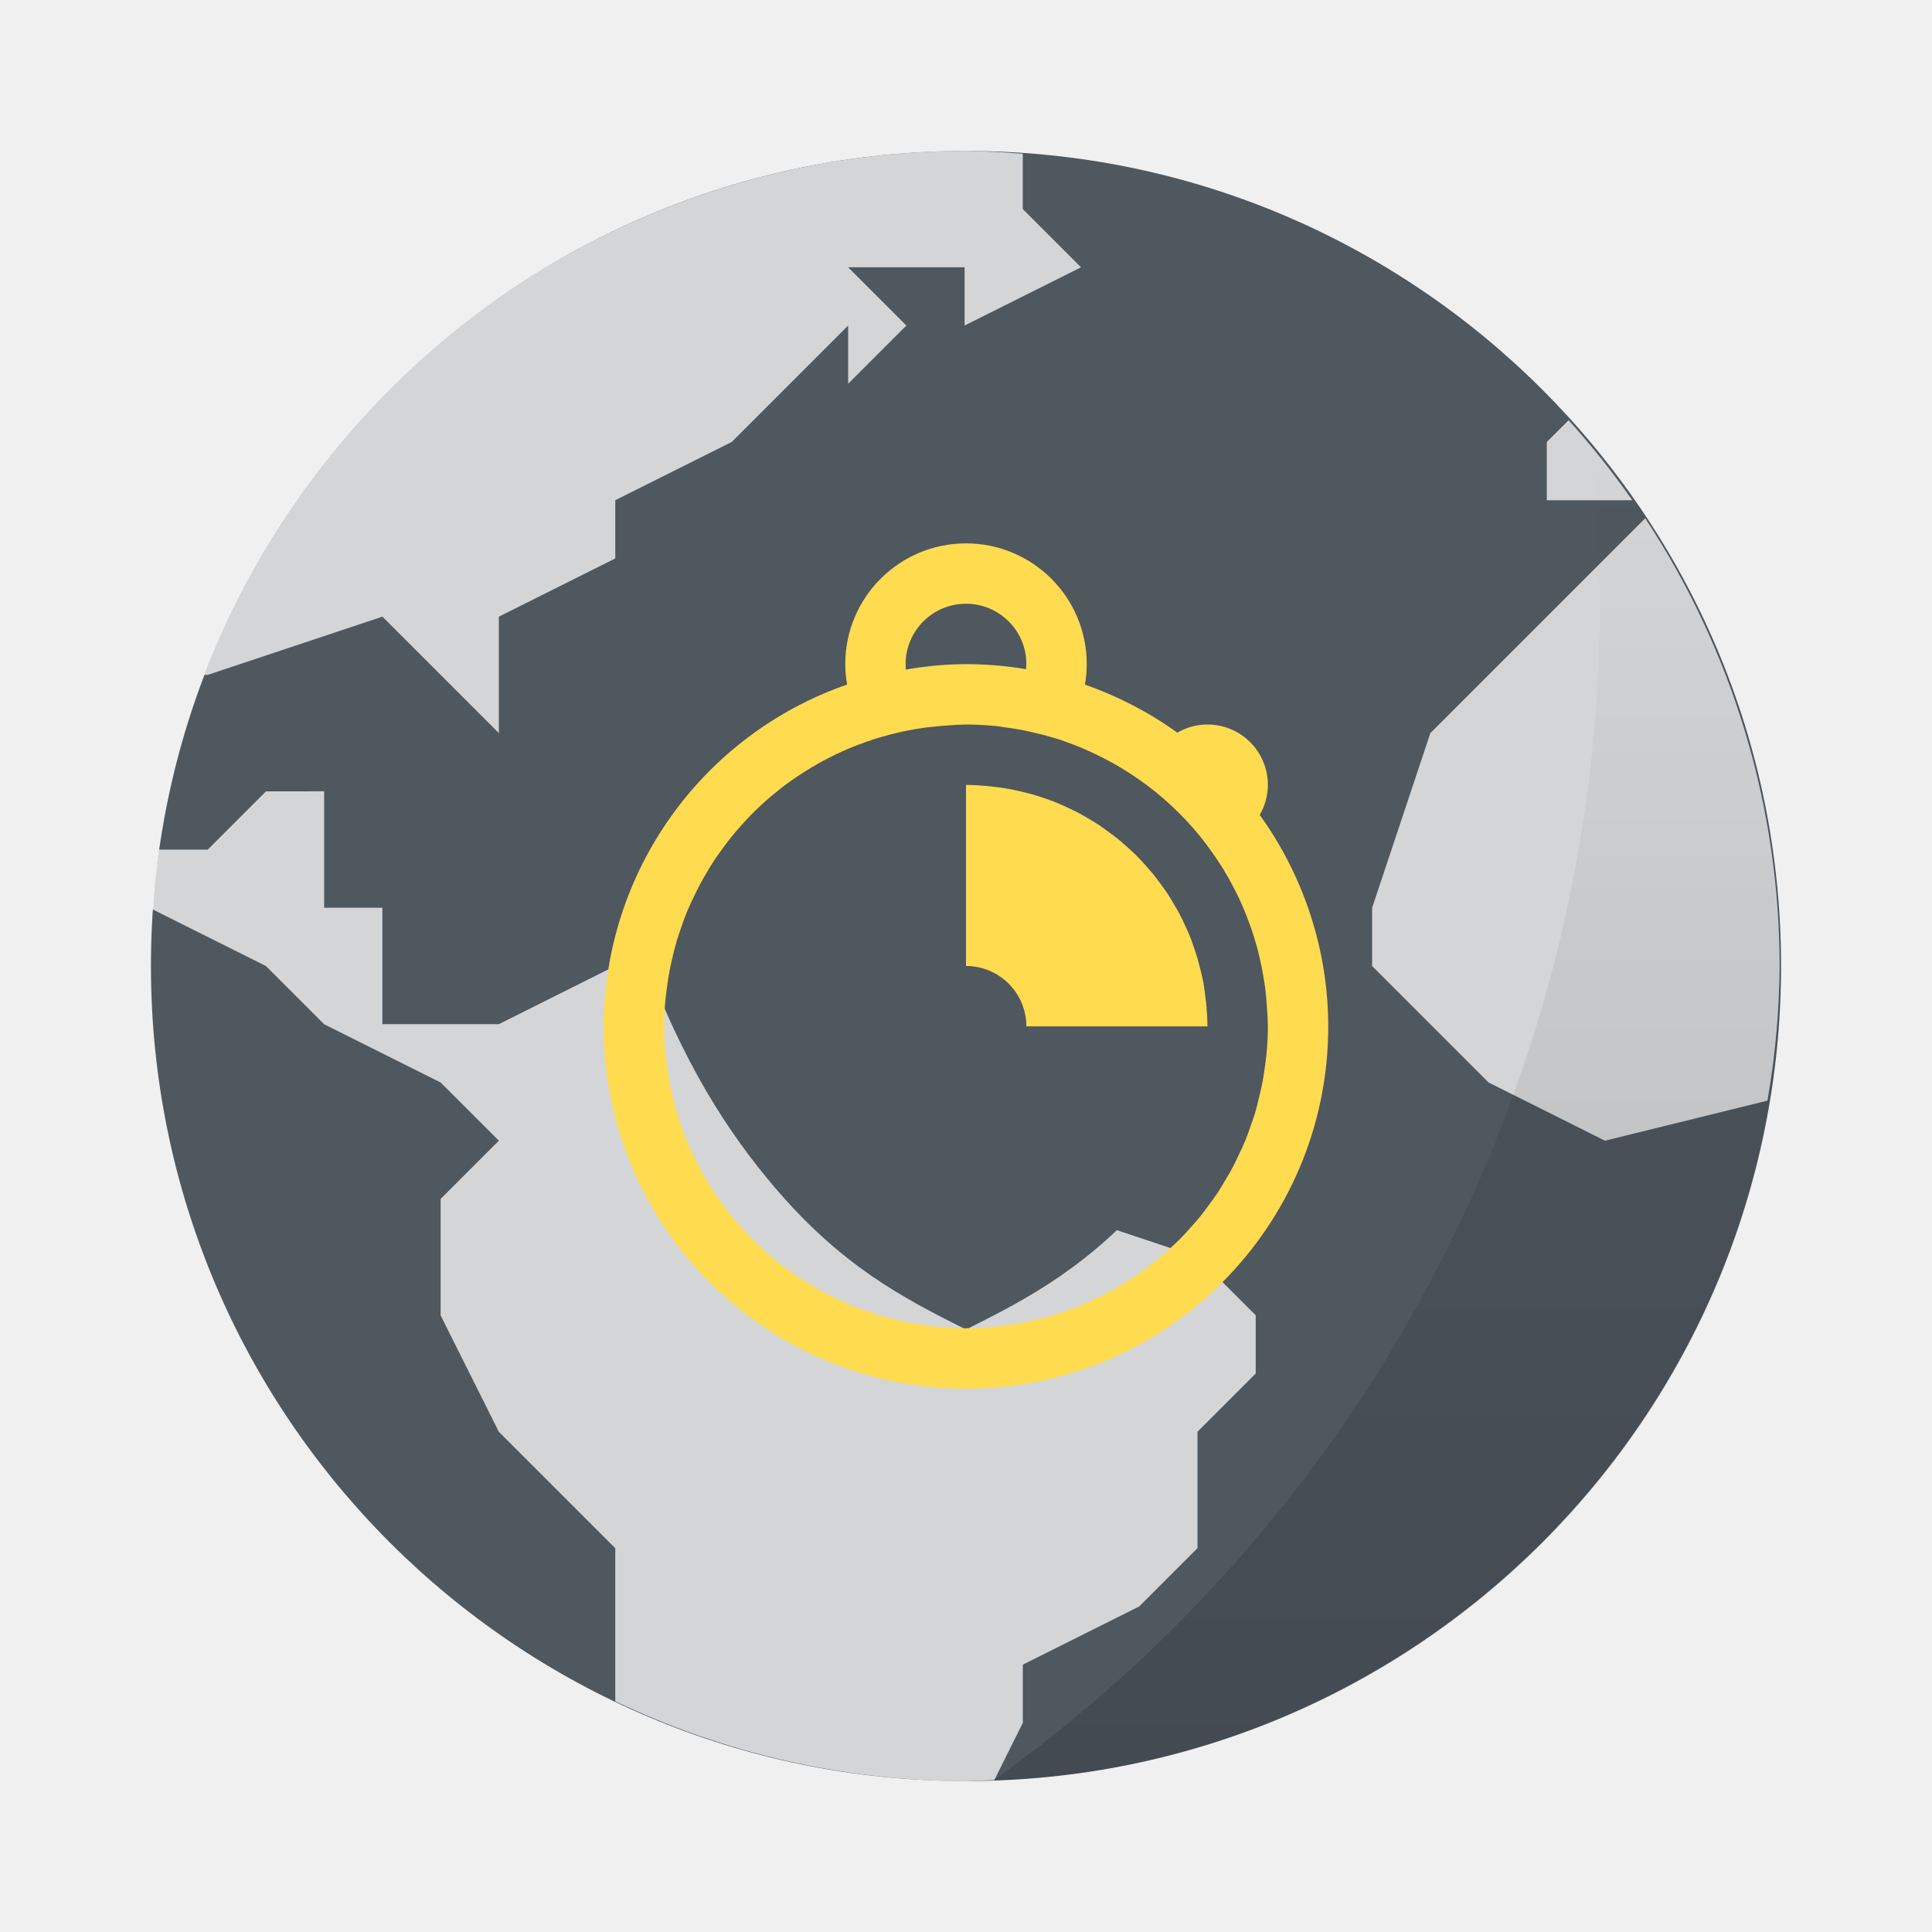
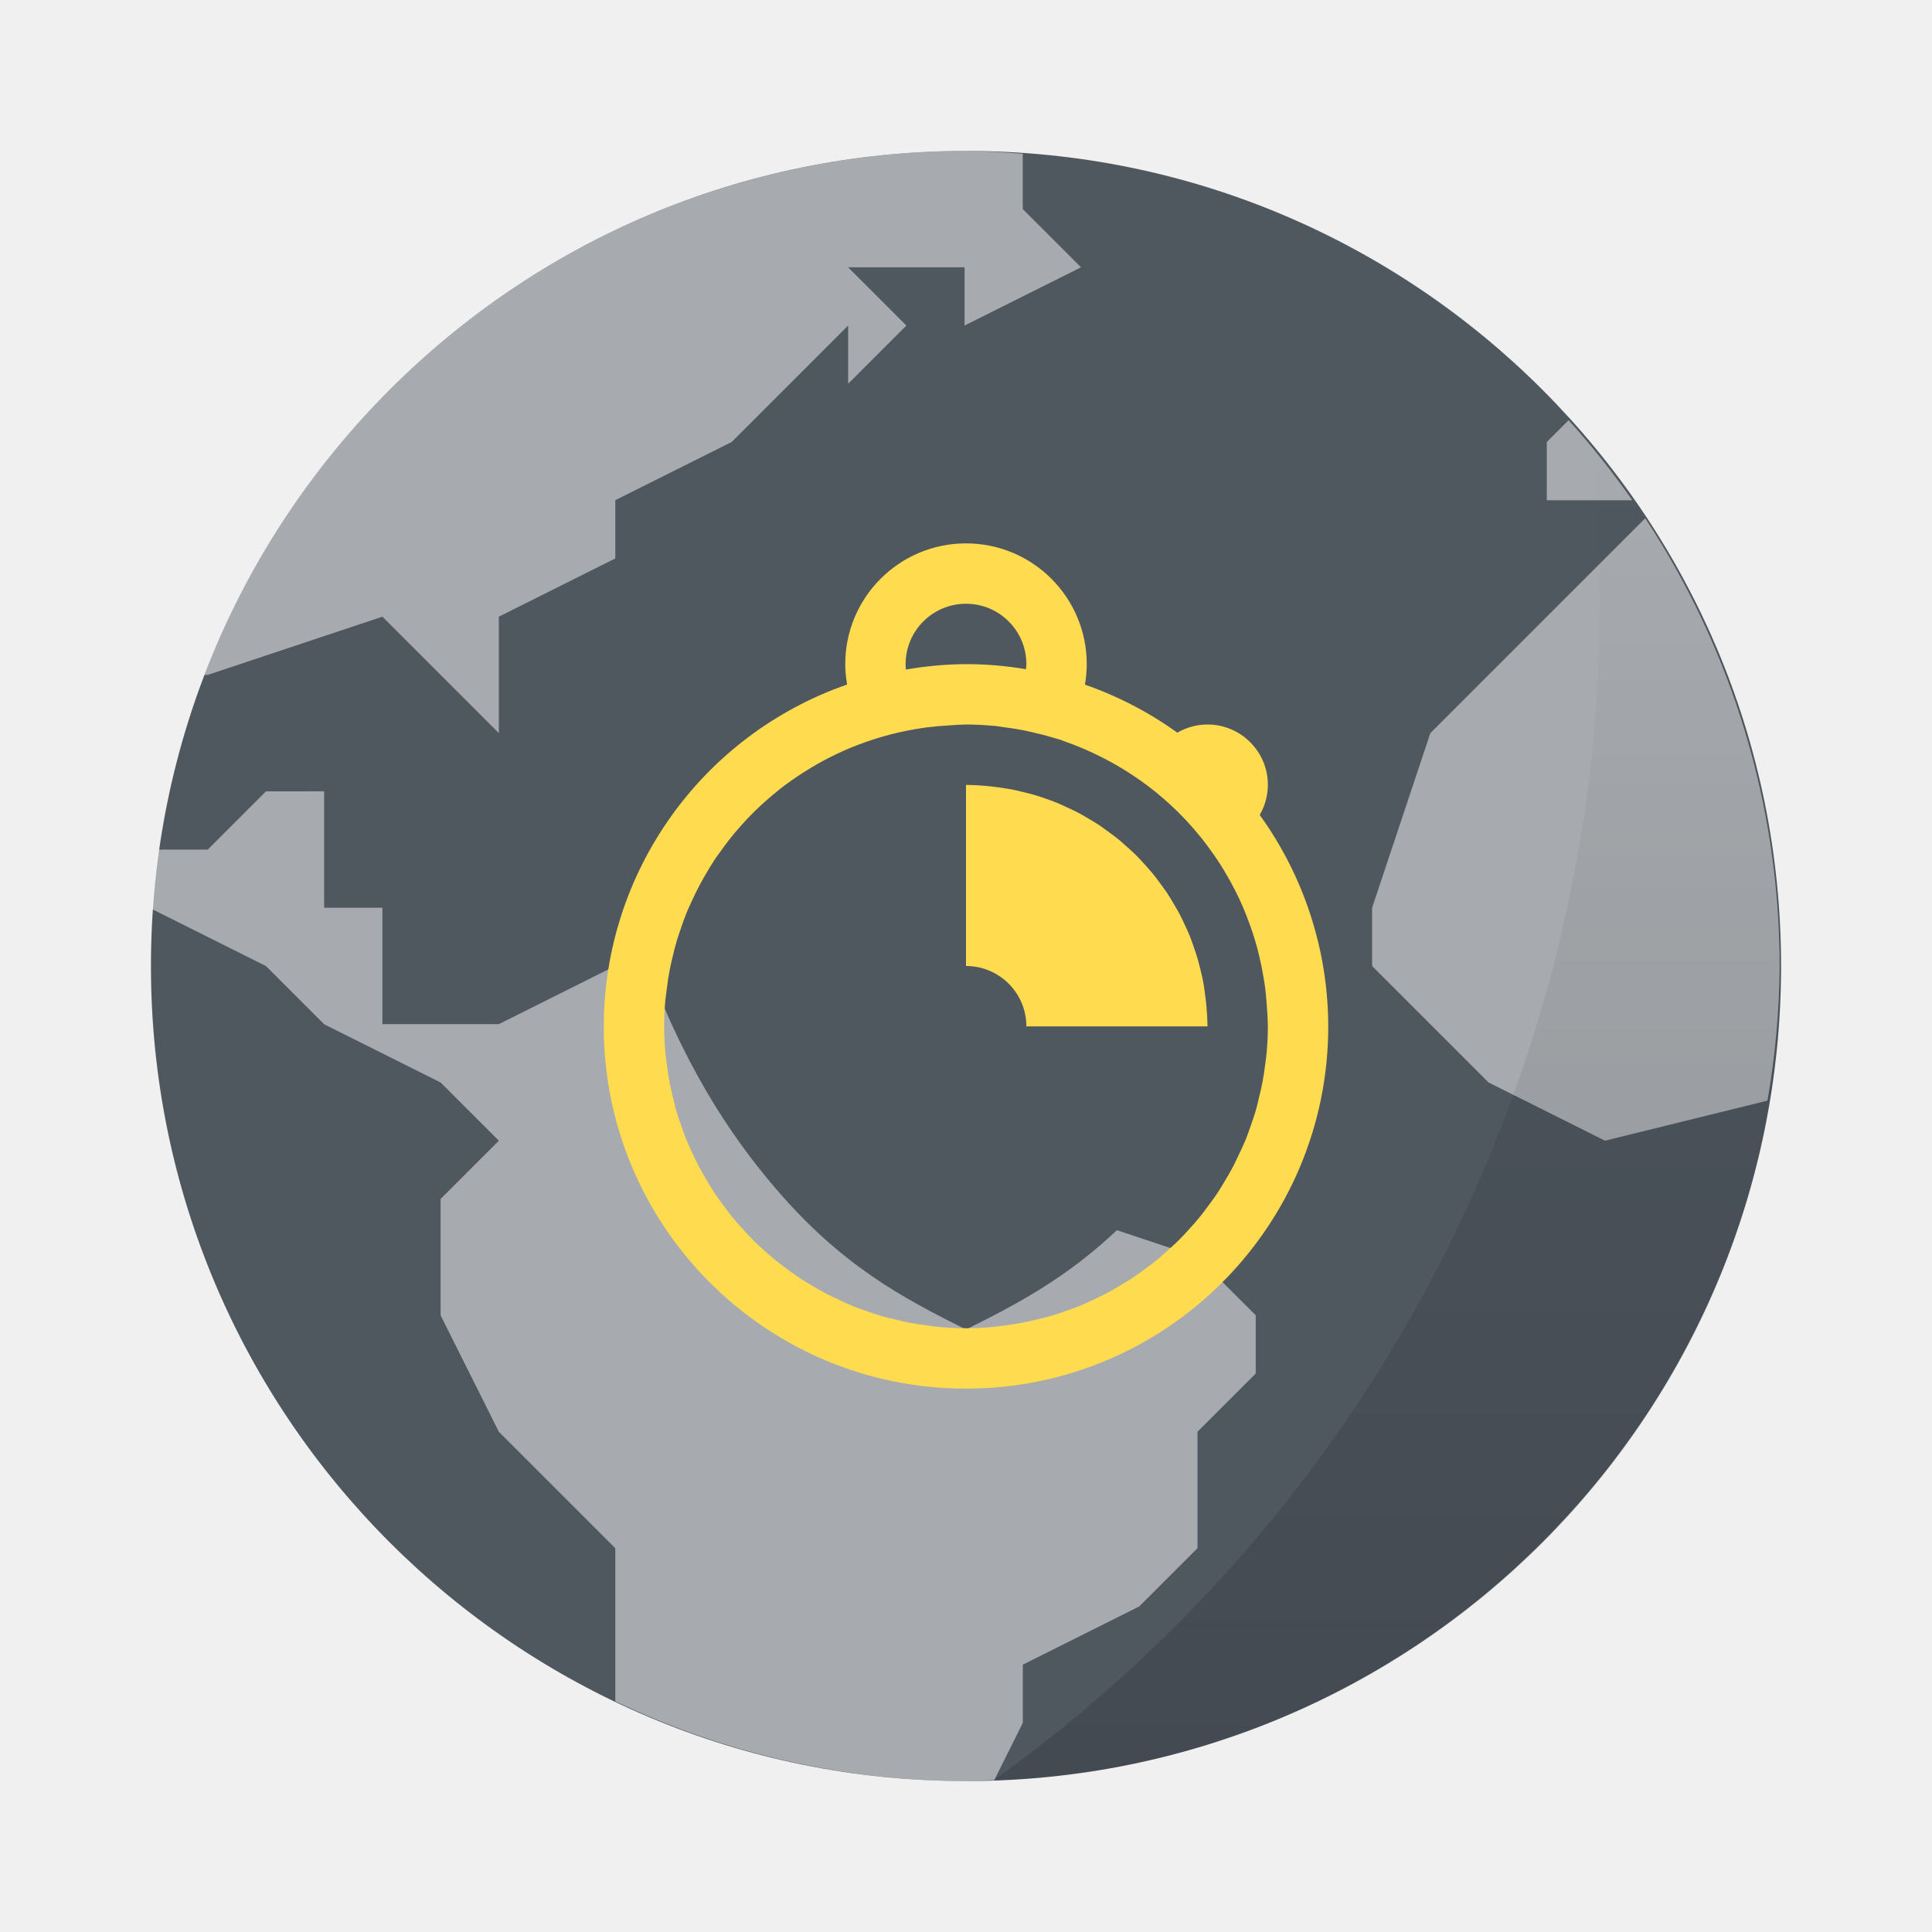
<svg xmlns="http://www.w3.org/2000/svg" width="64" height="64" version="1.1">
  <defs>
    <linearGradient id="a" x1="40" x2="40" y1="59" y2="15" gradientUnits="userSpaceOnUse">
      <stop offset="0" />
      <stop stop-opacity="0" offset="1" />
    </linearGradient>
  </defs>
  <rect x="5" y="5" width="54" height="54" rx="27" fill="#4f575f" />
-   <path d="m31.953 5a27 27 0 0 0-25.185 17.357h0.114l5.786-1.929 3.857 3.857v-3.857l3.857-1.929v-1.929l3.857-1.929 3.857-3.857v1.929l1.929-1.929-1.929-1.929h3.857v1.929l3.857-1.929-1.929-1.929v-1.832a27 27 0 0 0-1.929-0.096zm20.009 8.92-0.723 0.723v1.929h2.833a27 27 0 0 0-2.11-2.652zm2.538 3.248-7.118 7.118-1.929 5.786v1.929l3.857 3.857 3.857 1.929 5.383-1.327a27 27 0 0 0 0.403-4.459 27 27 0 0 0-4.453-14.833zm-45.69 9.047-1.929 1.929h-1.616c-0.096 0.656-0.17 1.313-0.218 1.973v0.004l3.763 1.88 1.929 1.929 3.857 1.929 1.929 1.929-1.929 1.929v3.857l1.929 3.857 3.857 3.857v5.07a27 27 0 0 0 11.571 2.644c0.328-0.006 0.656-0.017 0.984-0.035l0.945-1.894v-1.929l3.857-1.929 1.929-1.929v-3.857l1.929-1.929v-1.929l-1.929-1.929-5.786-1.929-3.857-3.857h-1.929l-1.929-1.929-5.786-1.929-3.857 1.929h-3.857v-3.857h-1.929v-3.857z" fill="#fff" opacity=".75" />
+   <path d="m31.953 5a27 27 0 0 0-25.185 17.357h0.114l5.786-1.929 3.857 3.857v-3.857l3.857-1.929v-1.929l3.857-1.929 3.857-3.857v1.929l1.929-1.929-1.929-1.929h3.857v1.929l3.857-1.929-1.929-1.929v-1.832a27 27 0 0 0-1.929-0.096zm20.009 8.92-0.723 0.723v1.929h2.833a27 27 0 0 0-2.11-2.652zm2.538 3.248-7.118 7.118-1.929 5.786v1.929l3.857 3.857 3.857 1.929 5.383-1.327a27 27 0 0 0 0.403-4.459 27 27 0 0 0-4.453-14.833zm-45.69 9.047-1.929 1.929h-1.616c-0.096 0.656-0.17 1.313-0.218 1.973v0.004l3.763 1.88 1.929 1.929 3.857 1.929 1.929 1.929-1.929 1.929v3.857l1.929 3.857 3.857 3.857v5.07a27 27 0 0 0 11.571 2.644c0.328-0.006 0.656-0.017 0.984-0.035l0.945-1.894v-1.929l3.857-1.929 1.929-1.929v-3.857l1.929-1.929v-1.929l-1.929-1.929-5.786-1.929-3.857-3.857h-1.929l-1.929-1.929-5.786-1.929-3.857 1.929h-3.857v-3.857h-1.929v-3.857z" fill="#fff" opacity=".5" />
  <path d="m32 20.41c2.776 2.352 6.786 3.922 11.98 4.714-0.28 2.528-0.554 4.432-1.206 6.272-1.376 3.866-2.976 6.216-4.41 7.91-2.23 2.62-4.252 3.68-6.364 4.736-2.112-1.056-4.134-2.116-6.36-4.736-1.438-1.694-3.04-4.044-4.414-7.91-0.652-1.84-0.924-3.744-1.206-6.272 5.194-0.792 9.204-2.36 11.98-4.714z" fill="#4f575f" />
  <path d="m52.631 14.553a48 48 0 0 1 0.369 5.445l-45.205 2e-3h45.205a48 48 0 0 1-20.09 38.977c14.532-0.478 26.09-12.324 26.09-26.977 0-6.665-2.395-12.747-6.369-17.447z" fill="url(#a)" opacity=".15" />
  <path d="m32 18a4 4 0 0 0-4 4 4 4 0 0 0 0.062 0.676 12 12 0 0 0-8.062 11.324 12 12 0 0 0 12 12 12 12 0 0 0 12-12 12 12 0 0 0-2.27-7.004 2 2 0 0 0 0.27-0.996 2 2 0 0 0-2-2 2 2 0 0 0-1 0.27 12 12 0 0 0-3.06-1.59 4 4 0 0 0 0.06-0.68 4 4 0 0 0-4-4zm0 2a2 2 0 0 1 2 2 2 2 0 0 1-0.012 0.168 12 12 0 0 0-1.988-0.168 12 12 0 0 0-1.992 0.18 2 2 0 0 1-8e-3 -0.18 2 2 0 0 1 2-2zm0 4a10 10 0 0 1 0.882 0.042 10 10 0 0 1 0.118 8e-3 10 10 0 0 1 0.26 0.04 10 10 0 0 1 0.64 0.1 10 10 0 0 1 0.268 0.06 10 10 0 0 1 0.74 0.192 10 10 0 0 1 0.206 0.06 10 10 0 0 1 4e-3 0 10 10 0 0 1 0.124 0.048 10 10 0 0 1 0.684 0.266 10 10 0 0 1 0.266 0.12 10 10 0 0 1 0.656 0.334 10 10 0 0 1 0.176 0.1 10 10 0 0 1 0.73 0.47 10 10 0 0 1 0.028 0.016 10 10 0 0 1 0.12 0.09 10 10 0 0 1 0.098 0.07 10 10 0 0 1 1.984 1.984 10 10 0 0 1 4e-3 8e-3 10 10 0 0 1 0.532 0.78 10 10 0 0 1 0.026 0.04 10 10 0 0 1 0.016 0.032 10 10 0 0 1 0.45 0.832 10 10 0 0 1 8e-3 0.014 10 10 0 0 1 8e-3 0.016 10 10 0 0 1 0.35 0.844 10 10 0 0 1 0.044 0.118 10 10 0 0 1 0.24 0.776 10 10 0 0 1 0.06 0.246 10 10 0 0 1 0.13 0.646 10 10 0 0 1 0.062 0.4 10 10 0 0 1 0.05 0.56 10 10 0 0 1 0.036 0.688 10 10 0 0 1-0.042 0.882 10 10 0 0 1-0.052 0.42 10 10 0 0 1-0.086 0.55 10 10 0 0 1-0.106 0.472 10 10 0 0 1-0.12 0.484 10 10 0 0 1-0.168 0.5 10 10 0 0 1-0.16 0.442 10 10 0 0 1-0.24 0.524 10 10 0 0 1-0.17 0.354 10 10 0 0 1-0.29 0.508 10 10 0 0 1-0.23 0.376 10 10 0 0 1-0.316 0.44 10 10 0 0 1-0.274 0.36 10 10 0 0 1-0.348 0.4 10 10 0 0 1-0.332 0.354 10 10 0 0 1-0.356 0.332 10 10 0 0 1-0.398 0.348 10 10 0 0 1-0.36 0.274 10 10 0 0 1-0.44 0.316 10 10 0 0 1-0.376 0.23 10 10 0 0 1-0.508 0.29 10 10 0 0 1-0.354 0.172 10 10 0 0 1-0.524 0.238 10 10 0 0 1-0.44 0.16 10 10 0 0 1-0.5 0.168 10 10 0 0 1-0.486 0.12 10 10 0 0 1-0.472 0.106 10 10 0 0 1-0.552 0.086 10 10 0 0 1-0.418 0.052 10 10 0 0 1-0.882 0.042 10 10 0 0 1-0.882-0.042 10 10 0 0 1-0.42-0.052 10 10 0 0 1-0.55-0.086 10 10 0 0 1-0.472-0.106 10 10 0 0 1-0.484-0.12 10 10 0 0 1-0.5-0.168 10 10 0 0 1-0.442-0.16 10 10 0 0 1-0.524-0.24 10 10 0 0 1-0.354-0.17 10 10 0 0 1-0.508-0.29 10 10 0 0 1-0.376-0.23 10 10 0 0 1-0.44-0.316 10 10 0 0 1-0.36-0.274 10 10 0 0 1-0.4-0.348 10 10 0 0 1-0.354-0.332 10 10 0 0 1-0.332-0.356 10 10 0 0 1-0.348-0.398 10 10 0 0 1-0.274-0.36 10 10 0 0 1-0.316-0.44 10 10 0 0 1-0.23-0.376 10 10 0 0 1-0.29-0.508 10 10 0 0 1-0.172-0.354 10 10 0 0 1-0.238-0.524 10 10 0 0 1-0.16-0.44 10 10 0 0 1-0.168-0.5 10 10 0 0 1-0.12-0.486 10 10 0 0 1-0.106-0.472 10 10 0 0 1-0.086-0.552 10 10 0 0 1-0.052-0.418 10 10 0 0 1-0.042-0.882 10 10 0 0 1 0.042-0.882 10 10 0 0 1 0.048-0.38 10 10 0 0 1 0.1-0.636 10 10 0 0 1 0.064-0.29 10 10 0 0 1 0.176-0.684 10 10 0 0 1 0.094-0.284 10 10 0 0 1 0.234-0.644 10 10 0 0 1 0.144-0.32 10 10 0 0 1 0.29-0.59 10 10 0 0 1 0.136-0.244 10 10 0 0 1 0.39-0.636 10 10 0 0 1 0.126-0.172 10 10 0 0 1 0.492-0.644 10 10 0 0 1 0.078-0.09 10 10 0 0 1 0.628-0.672 10 10 0 0 1 0.74-0.648 10 10 0 0 1 0.046-0.04 10 10 0 0 1 0.754-0.534 10 10 0 0 1 0.082-0.052 10 10 0 0 1 0.812-0.464 10 10 0 0 1 0.91-0.406 10 10 0 0 1 2.242-0.582 10 10 0 0 1 0.052-8e-3 10 10 0 0 1 0.042-4e-3 10 10 0 0 1 0.742-0.066 10 10 0 0 1 0.228-0.016 10 10 0 0 1 0.308-0.012zm0 2v6a2 2 0 0 1 2 2h6a8 8 0 0 0-0.036-0.676 8 8 0 0 0-0.05-0.42 8 8 0 0 0-0.054-0.372 8 8 0 0 0-0.102-0.446 8 8 0 0 0-0.08-0.308 8 8 0 0 0-0.14-0.43 8 8 0 0 0-0.132-0.36 8 8 0 0 0-0.156-0.348 8 8 0 0 0-0.18-0.37 8 8 0 0 0-0.188-0.328 8 8 0 0 0-0.23-0.376 8 8 0 0 0-0.194-0.27 8 8 0 0 0-0.282-0.37 8 8 0 0 0-0.226-0.258 8 8 0 0 0-0.298-0.32 8 8 0 0 0-0.32-0.298 8 8 0 0 0-0.258-0.226 8 8 0 0 0-0.37-0.28 8 8 0 0 0-0.27-0.196 8 8 0 0 0-0.376-0.23 8 8 0 0 0-0.328-0.188 8 8 0 0 0-0.37-0.18 8 8 0 0 0-0.348-0.156 8 8 0 0 0-0.36-0.134 8 8 0 0 0-0.43-0.14 8 8 0 0 0-0.308-0.078 8 8 0 0 0-0.446-0.1 8 8 0 0 0-0.37-0.056 8 8 0 0 0-0.422-0.05 8 8 0 0 0-0.676-0.036z" fill="#ffdb4f" />
</svg>
